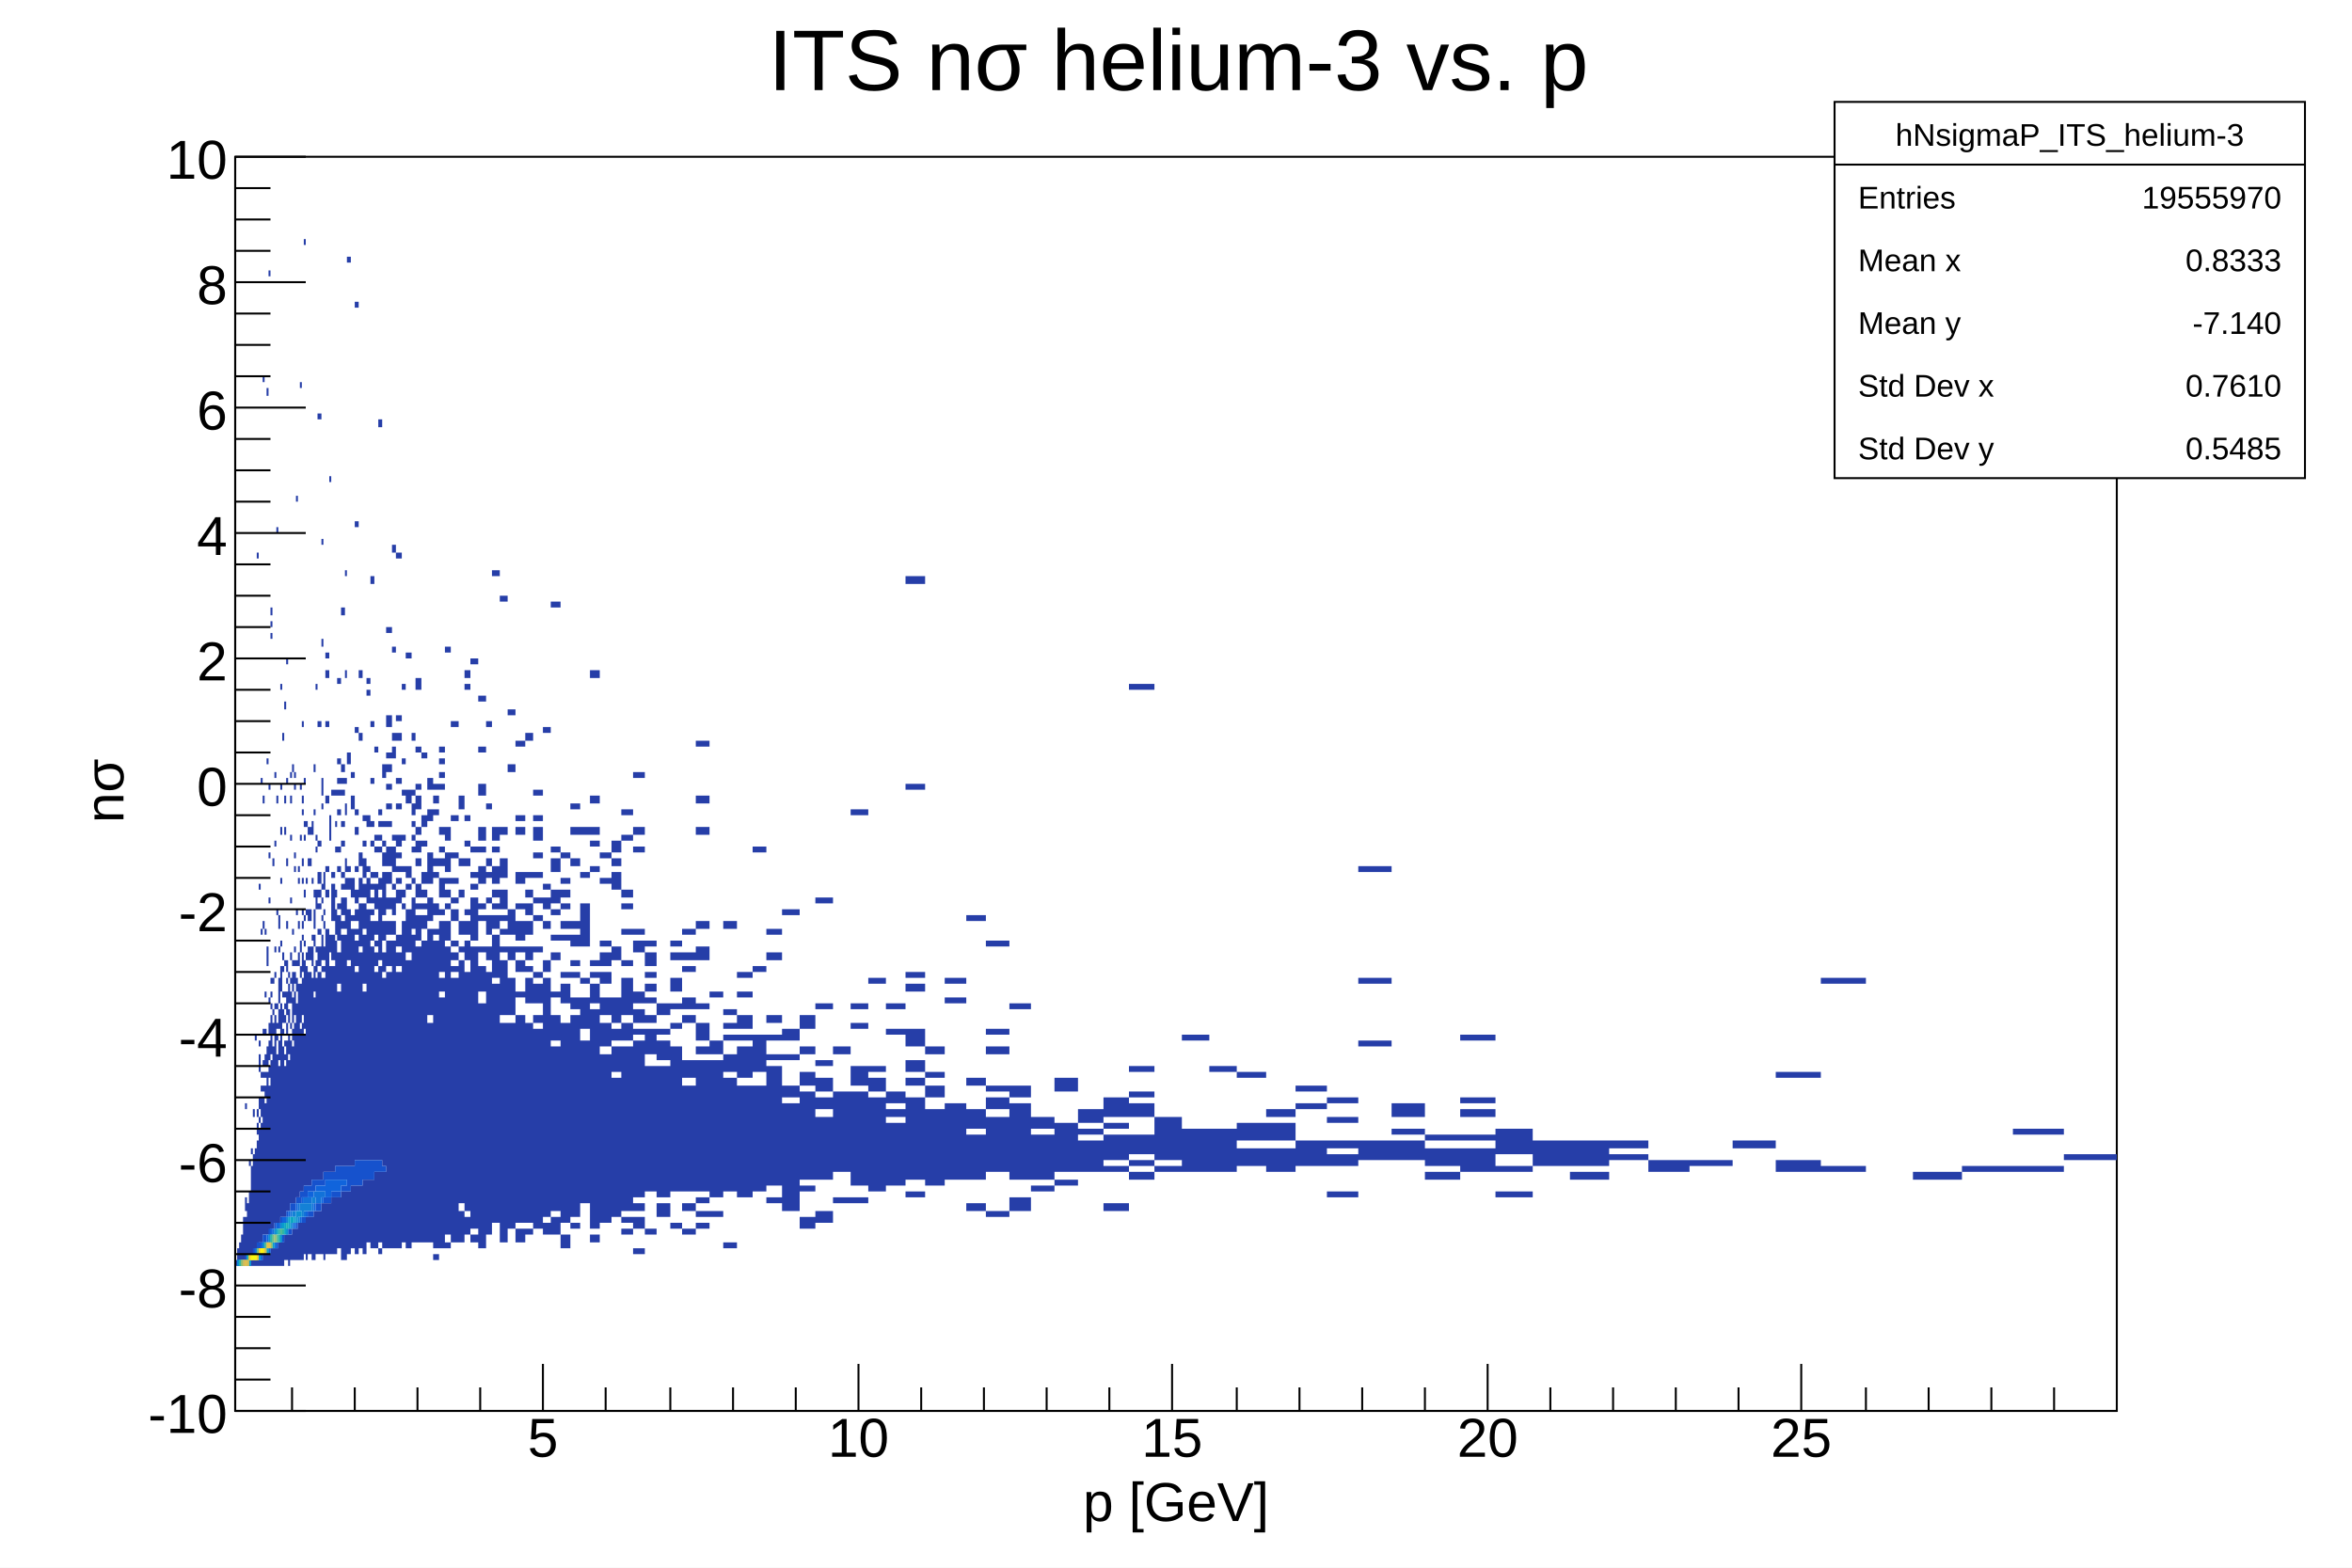
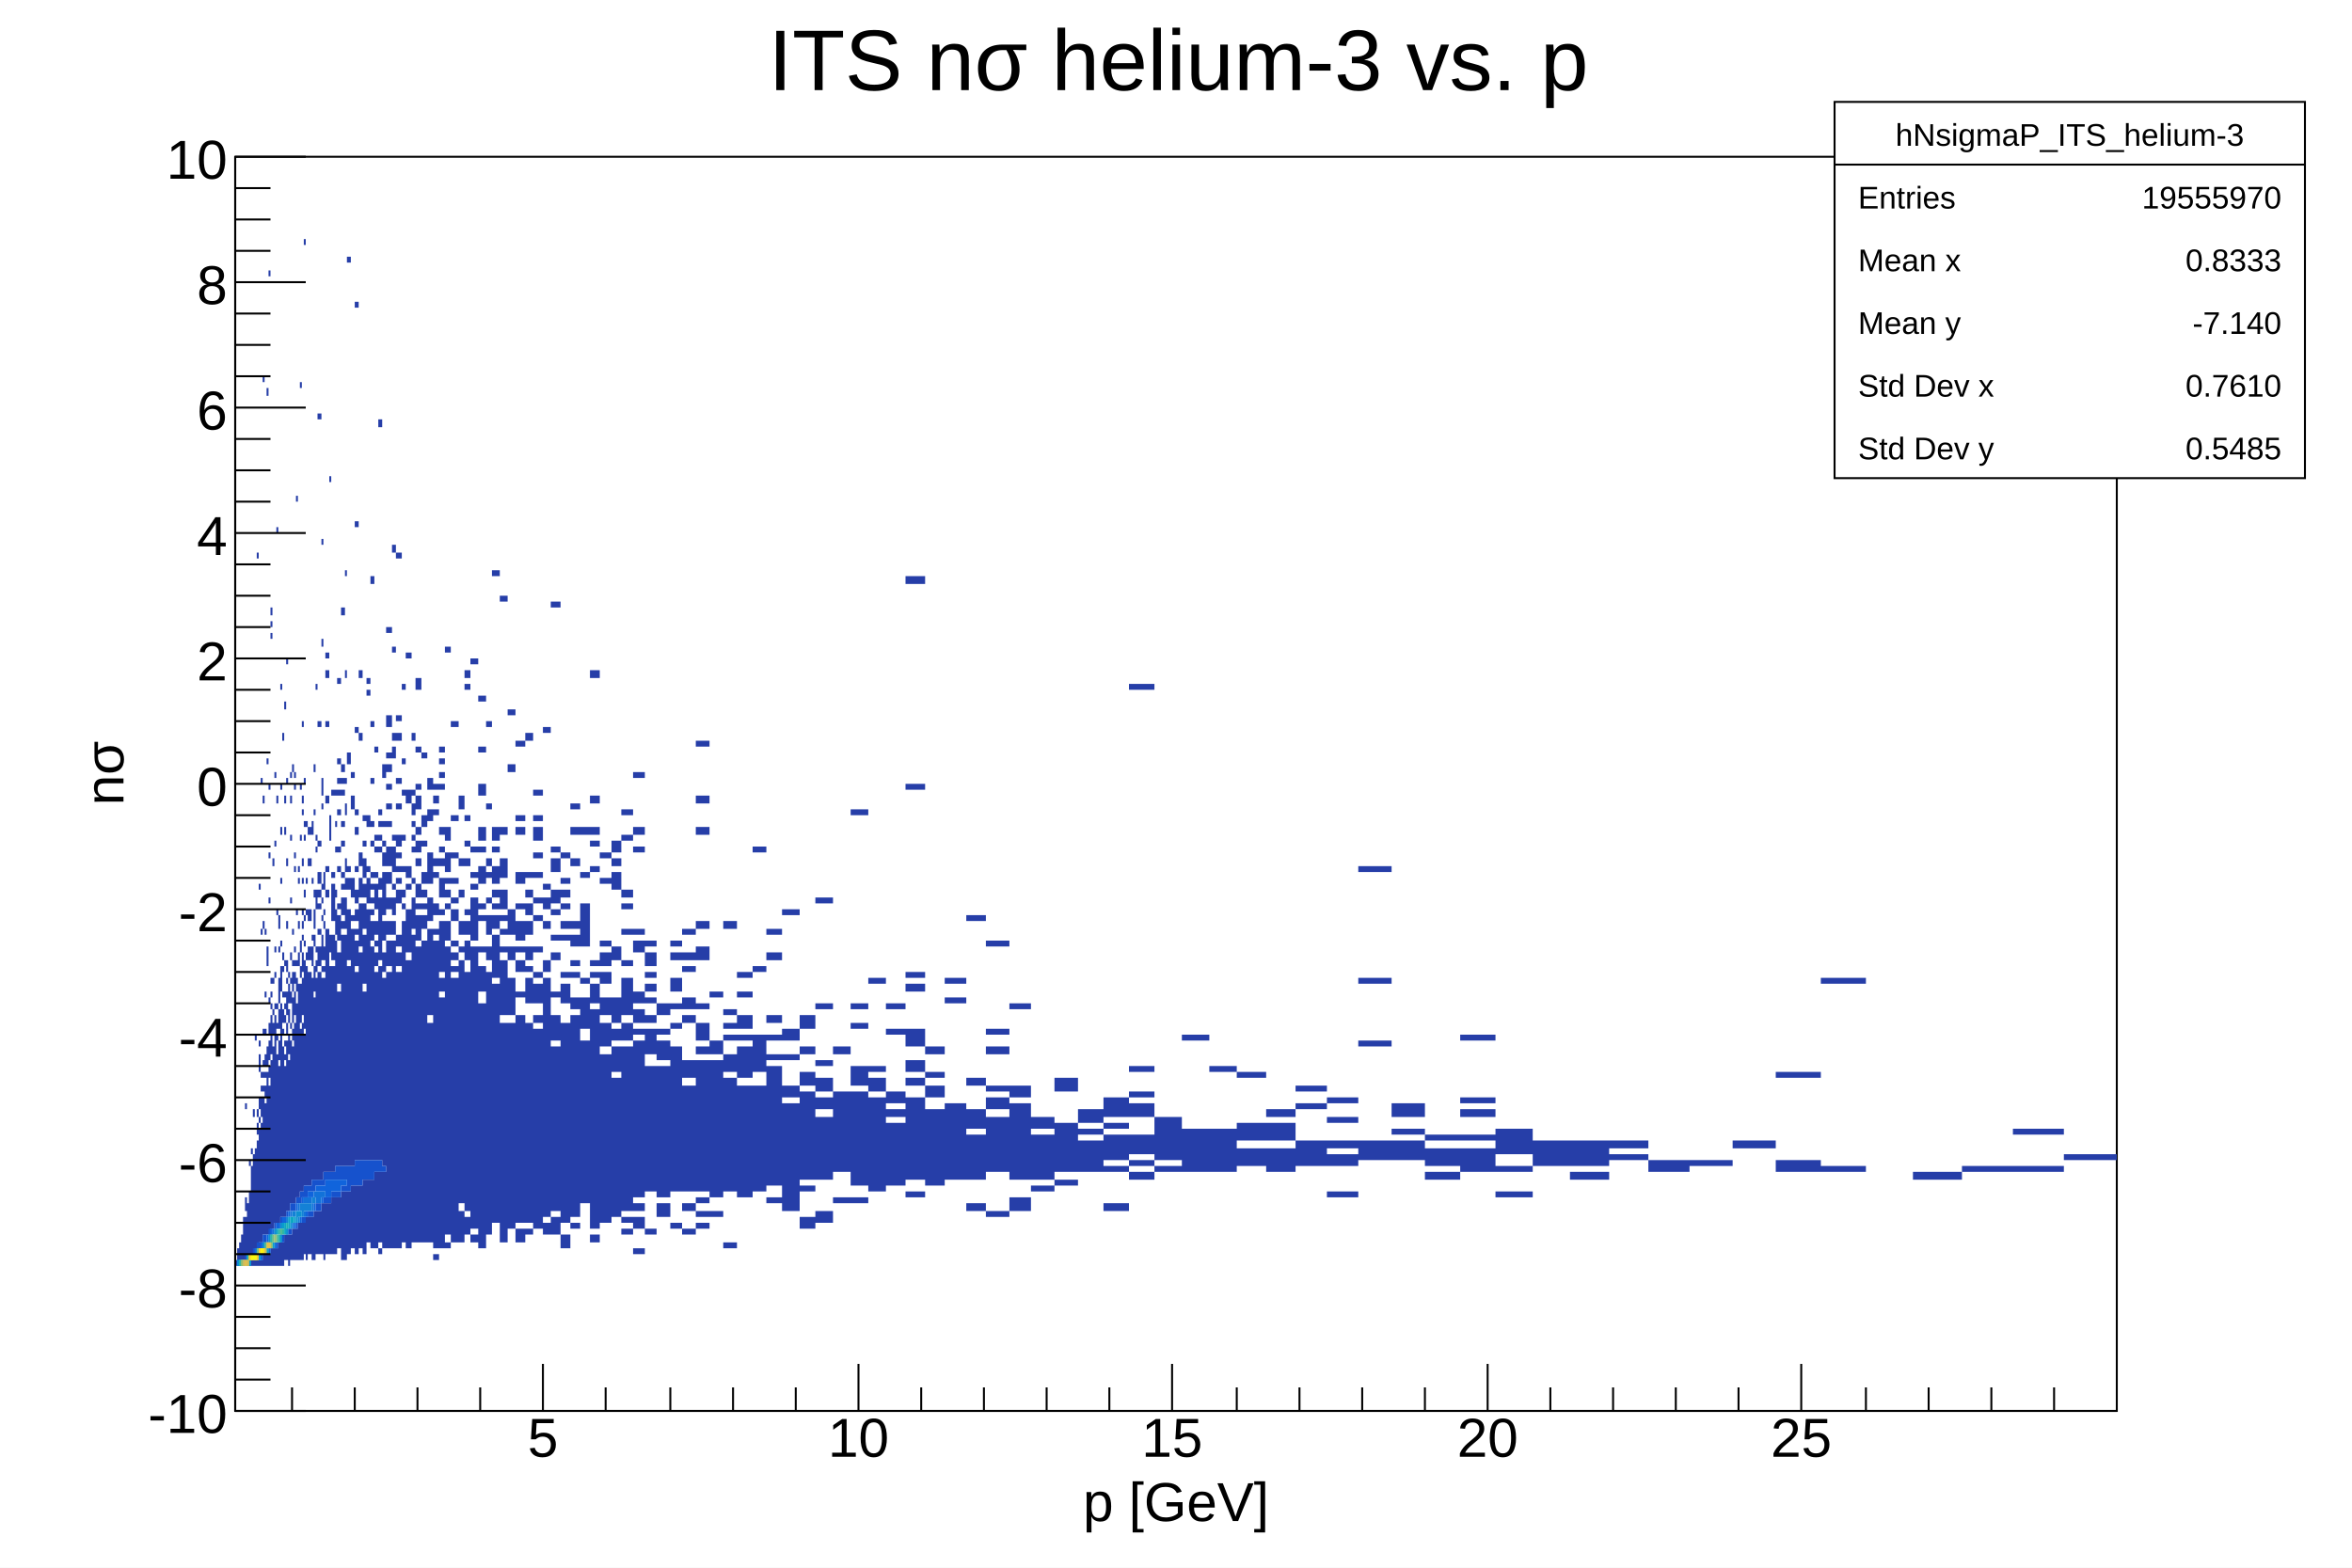
<svg xmlns="http://www.w3.org/2000/svg" viewBox="0 0 1200 800" preserveAspectRatio="none" width="1200" height="800">
  <path d="M0,0H1200V800H0Z" style="fill: white;" />
  <g>
    <g transform="translate(120,80)">
      <path d="M0,0H960V640H0Z" style="fill: white; stroke: black; stroke-width: 1;" />
      <svg x="0" y="0" overflow="hidden" width="960" height="640" viewBox="0 0 960 640">
        <g>
          <path fill="#263ea8" d="M0,563h1v3h-1zh1v3h-1zm1,0h1v3h-1zm0,-3h1v6h-1zm0,3h1v3h-1zm0,-6h1v3h-1zm0,6h1v3h-1zm0,-3h1v3h-1zm0,-3h1v6h-1zm0,3h1v3h-1zm0,-3h1v6h-1zm1,3h1v3h-1zh1v3h-1zm0,-6h1v9h-1zm0,3h1v6h-1zm0,-3h1v9h-1zh1v9h-1zm0,3h1v6h-1zm1,-3h1v9h-1zm0,-4h1v13h-1zm0,4h1v9h-1zh1v9h-1zm0,-4h1v13h-1zm1,0h1v13h-1zh1v13h-1zh1v13h-1zm0,-3h1v16h-1zm0,-6h1v22h-1zM5,483h1v3h-1zm0,48h1v3h-1zm0,10h1v3h-1zm0,6h1v16h-1zM5,531h1v3h-1zm0,13h1v19h-1zM5,534h1v4h-1zm0,7h1v22h-1zm0,3h1v16h-1zm1,0h1v16h-1zm0,-6h1v22h-1zh1v22h-1zm0,-4h1v26h-1zm1,0h1v26h-1zm0,-3h1v29h-1zM7,512h1v3h-1zm0,16h1v32h-1zh1v32h-1zM8,506h1v3h-1zm0,9h1v10h-1zm0,13h1v32h-1zm0,35h1v3h-1zM8,525h1v35h-1zm0,38h1v3h-1zM8,518h1v7h-1zm0,13h1v29h-1zm0,32h1v3h-1zM9,486h1v4h-1zm0,26h1v6h-1zm0,10h1v38h-1zm0,41h1v3h-1zM9,509h1v16h-1zm0,19h1v32h-1zm0,35h1v3h-1zM9,512h1v45h-1zm0,51h1v3h-1zM10,448h1v3h-1zm0,64h1v10h-1zm0,13h1v32h-1zm0,38h1v3h-1zm0,-57h1v51h-1zm0,57h1v3h-1zm1,-67h1v3h-1zm0,6h1v16h-1zm0,20h1v35h-1zm0,41h1v3h-1zm0,-70h1v3h-1zm0,9h1v52h-1zm0,61h1v3h-1zM11,202h1v3h-1zm0,284h1v4h-1zm0,16h1v52h-1zm0,61h1v3h-1zM12,461h1v6h-1zm0,22h1v3h-1zm0,7h1v3h-1zm0,9h1v55h-1zm0,64h1v3h-1zM12,371h1v3h-1zm0,80h1v3h-1zm0,7h1v3h-1zm0,22h1v3h-1zm0,10h1v3h-1zm0,6h1v26h-1zm0,29h1v29h-1zm0,38h1v3h-1zM13,317h1v3h-1zm0,77h1v3h-1zm0,80h1v3h-1zm0,19h1v61h-1zm0,70h1v3h-1zm0,-96h1v3h-1zm0,13h1v10h-1zm0,13h1v61h-1zm0,70h1v3h-1zM14,112h1v3h-1zm0,278h1v4h-1zm0,71h1v3h-1zm0,6h1v3h-1zm0,7h1v3h-1zm0,16h1v60h-1zm0,70h1v6h-1zM14,326h1v4h-1zm0,119h1v3h-1zm0,16h1v3h-1zm0,19h1v70h-1zm0,80h1v6h-1zM15,394h1v3h-1zm0,32h1v3h-1zm0,19h1v3h-1zm0,16h1v3h-1zm0,22h1v67h-1zm0,77h1v6h-1zM15,458h1v3h-1zm0,9h1v3h-1zm0,7h1v6h-1zm0,9h1v67h-1zm0,77h1v6h-1zM16,307h1v3h-1zm0,99h1v4h-1zm0,52h1v6h-1zm0,9h1v7h-1zm0,10h1v73h-1zm0,83h1v6h-1zM16,118h1v4h-1zm0,285h1v3h-1zm0,7h1v3h-1zm0,44h1v10h-1zm0,13h1v3h-1zm0,7h1v3h-1zm0,6h1v70h-1zm0,80h1v6h-1zM17,58h1v3h-1zm0,320h1v3h-1zm0,64h1v6h-1zm0,9h1v10h-1zm0,13h1v6h-1zm0,10h1v76h-1zm0,86h1v6h-1zM17,320h1v3h-1zm0,35h1v3h-1zm0,74h1v3h-1zm0,13h1v6h-1zm0,9h1v10h-1zm0,13h1v3h-1zm0,10h1v3h-1zm0,6h1v67h-1zm0,80h1v6h-1zM18,237h1v3h-1zm0,189h1v3h-1zm0,19h1v6h-1zm0,16h1v3h-1zm0,9h1v77h-1zm0,87h1v9h-1zM18,230h1v4h-1zm0,13h1v3h-1zm0,176h1v3h-1zm0,13h1v3h-1zm0,6h1v20h-1zm0,23h1v86h-1zm0,96h1v9h-1zM19,358h1v4h-1zm0,61h1v3h-1zm0,16h1v3h-1zm0,7h1v6h-1zm0,12h1v93h-1zm0,103h1v9h-1zM20,314h1v3h-1zm0,89h1v3h-1zm0,35h1v7h-1zm0,10h1v10h-1zm0,13h1v83h-1zm0,96h1v9h-1zM20,349h1v3h-1zm0,67h1v3h-1zm0,16h1v3h-1zm0,6h1v10h-1zm0,16h1v7h-1zm0,13h1v77h-1zm0,90h1v9h-1zM21,189h1v3h-1zm0,137h1v4h-1zm0,58h1v3h-1zm0,48h1v3h-1zm0,10h1v3h-1zm0,6h1v3h-1zm0,10h1v86h-1zm0,99h1v9h-1zM22,387h1v7h-1zm0,16h1v3h-1zm0,16h1v13h-1zm0,16h1v10h-1zm0,16h1v10h-1zm0,13h1v80h-1zm0,90h1v12h-1zM23,342h1v4h-1zm0,26h1v3h-1zm0,45h1v13h-1zm0,19h1v10h-1zm0,16h1v6h-1zm0,10h1v3h-1zm0,9h1v74h-1zm0,87h1v12h-1zM23,269h1v3h-1zm0,51h1v3h-1zm0,80h1v3h-1zm0,16h1v6h-1zm0,22h1v13h-1zm0,16h1v87h-1zm0,100h1v9h-1zM24,294h1v4h-1zm0,112h1v4h-1zm0,7h1v3h-1zm0,13h1v3h-1zm0,9h1v7h-1zm0,10h1v3h-1zm0,9h1v87h-1zm0,100h1v12h-1zM25,278h1v4h-1zm0,48h1v4h-1zm0,16h1v4h-1zm0,68h1v3h-1zm0,16h1v3h-1zm0,6h1v3h-1zm0,6h1v4h-1zm0,13h1v3h-1zm0,7h1v3h-1zm0,6h1v77h-1zm0,86h1v13h-1zM26,317h1v3h-1zm0,73h1v4h-1zm0,39h1v3h-1zm0,6h1v3h-1zm0,10h1v3h-1zm0,6h1v3h-1zm0,10h1v77h-1zm0,89h1v13h-1zM26,256h1v3h-1zm0,102h1v4h-1zm0,52h1v6h-1zm0,9h1v3h-1zm0,7h1v9h-1zm0,16h1v6h-1zm0,9h1v87h-1zm0,99h1v13h-1zM27,416h1v3h-1zm0,6h1v10h-1zm0,13h1v7h-1zm0,13h1v10h-1zm0,13h1v77h-1zm0,89h1v16h-1zM28,314h1v3h-1zm0,12h1v4h-1zm0,20h1v3h-1zm0,32h1v3h-1zm0,28h1v4h-1zm0,13h1v3h-1zm0,7h1v6h-1zm0,16h1v3h-1zm0,9h1v83h-1zm0,99h1v13h-1zM29,310h1v4h-1zm0,84h1v3h-1zm0,16h1v3h-1zm0,6h1v10h-1zm0,13h1v13h-1zm0,16h1v6h-1zm0,9h1v80h-1zm0,93h1v16h-1zM30,314h1v3h-1zm0,6h1v3h-1zm0,35h1v3h-1zm0,7h1v3h-1zm0,41h1v3h-1zm0,7h1v3h-1zm0,6h1v6h-1zm0,10h1v12h-1zm0,16h1v92h-1zm0,105h1v16h-1zM31,173h1v3h-1zm0,211h1v3h-1zm0,26h1v3h-1zm0,9h1v7h-1zm0,13h1v99h-1zm0,115h1v16h-1zM32,362h1v3h-1zm0,6h1v3h-1zm0,22h1v4h-1zm0,16h1v7h-1zm0,16h1v109h-1zm0,122h1v19h-1zM33,115h1v3h-1zm0,205h1v3h-1zm0,26h1v3h-1zm0,54h1v6h-1zm0,13h1v6h-1zm0,9h1v20h-1zm0,23h1v83h-1zm0,99h1v19h-1zM34,288h1v3h-1zm0,38h1v4h-1zm0,7h1v3h-1zm0,25h1v4h-1zm0,10h1v3h-1zm0,16h1v3h-1zm0,6h1v4h-1zm0,7h1v3h-1zm0,9h1v10h-1zm0,13h1v19h-1zm0,23h1v86h-1zm0,102h1v19h-1zM35,42h1v3h-1zm0,275h1v3h-1zm0,22h1v3h-1zm0,7h1v3h-1zm0,28h1v4h-1zm0,13h1v3h-1zm0,13h1v3h-1zm0,10h1v35h-1zm0,38h1v77h-1zm0,96h1v16h-1zM36,339h1v3h-1zm0,29h1v3h-1zm0,16h1v3h-1zm0,22h1v4h-1zm0,7h1v112h-1zm0,128h1v22h-1zM37,342h2v4h-2zm0,16h2v4h-2zm0,26h2v6h-2zm0,19h2v7h-2zm0,13h2v109h-2zm0,125h2v19h-2zM39,339h1v7h-1zm0,29h1v3h-1zm0,29h1v3h-1zm0,6h1v10h-1zm0,16h1v103h-1zm0,122h1v22h-1zM40,310h1v4h-1zm0,23h1v3h-1zm0,41h1v4h-1zm0,10h1v10h-1zm0,13h1v6h-1zm0,16h1v13h-1zm0,16h1v93h-1zm0,109h1v25h-1zM41,269h1v3h-1zm0,77h1v3h-1zm0,6h1v3h-1zm0,22h1v10h-1zm0,29h1v3h-1zm0,7h1v6h-1zm0,9h1v103h-1zm0,119h1v22h-1zM42,131h2v3h-2zm0,157h2v3h-2zm0,61h2v3h-2zm0,16h2v6h-2zm0,9h2v4h-2zm0,7h2v3h-2zm0,13h2v3h-2zm0,9h2v10h-2zm0,13h2v106h-2zm0,122h2v22h-2zM44,195h1v3h-1zm0,51h1v4h-1zm0,71h1v9h-1zm0,13h1v3h-1zm0,41h1v3h-1zm0,7h1v3h-1zm0,9h1v3h-1zm0,10h1v13h-1zm0,16h1v3h-1zm0,6h1v103h-1zm0,115h1v26h-1zM45,365h1v9h-1zm0,19h1v3h-1zm0,6h1v4h-1zm0,13h1v7h-1zm0,10h1v3h-1zm0,6h1v99h-1zm0,115h1v29h-1zM46,253h2v3h-2zm0,9h2v4h-2zm0,26h2v3h-2zm0,38h2v4h-2zm0,36h2v3h-2zm0,12h2v4h-2zm0,20h2v124h-2zm0,140h2v26h-2zM48,163h1v3h-1zm0,173h1v13h-1zm0,61h1v9h-1zm0,16h1v105h-1zm0,121h1v26h-1zM49,323h2v3h-2zm0,42h2v3h-2zm0,6h2v19h-2zm0,26h2v13h-2zm0,16h2v105h-2zm0,118h2v29h-2zM51,323h1v3h-1zm0,16h1v3h-1zm0,13h1v3h-1zm0,22h1v4h-1zm0,10h1v13h-1zm0,16h1v115h-1zm0,131h1v29h-1zM52,266h2v3h-2zm0,41h2v3h-2zm0,10h2v3h-2zm0,6h2v3h-2zm0,10h2v3h-2zm0,19h2v3h-2zm0,10h2v3h-2zm0,19h2v3h-2zm0,6h2v13h-2zm0,19h2v16h-2zm0,20h2v89h-2zm0,105h2v26h-2zM54,230h2v4h-2zm0,80h2v4h-2zm0,7h2v3h-2zm0,6h2v3h-2zm0,16h2v3h-2zm0,10h2v3h-2zm0,16h2v3h-2zm0,6h2v3h-2zm0,7h2v9h-2zm0,12h2v4h-2zm0,7h2v118h-2zm0,131h2v35h-2zM56,211h1v3h-1zm0,51h1v4h-1zm0,55h1v3h-1zm0,13h1v6h-1zm0,28h1v7h-1zm0,10h1v6h-1zm0,10h1v16h-1zm0,19h1v118h-1zm0,131h1v35h-1zM57,51h2v3h-2zm0,253h2v6h-2zm0,58h2v3h-2zm0,6h2v6h-2zm0,16h2v26h-2zm0,29h2v102h-2zm0,115h2v32h-2zM59,314h2v3h-2zm0,12h2v7h-2zm0,42h2v10h-2zm0,19h2v3h-2zm0,7h2v121h-2zm0,131h2v32h-2zM61,74h2v3h-2zm0,112h2v3h-2zm0,105h2v3h-2zm0,42h2v3h-2zm0,9h2v4h-2zm0,20h2v3h-2zm0,12h2v7h-2zm0,10h2v6h-2zm0,10h2v3h-2zm0,6h2v13h-2zm0,16h2v96h-2zm0,109h2v35h-2zM63,262h2v4h-2zm0,32h2v4h-2zm0,61h2v7h-2zm0,13h2v10h-2zm0,13h2v22h-2zm0,25h2v106h-2zm0,119h2v32h-2zM65,336h2v3h-2zm0,13h2v3h-2zm0,9h2v10h-2zm0,13h2v7h-2zm0,10h2v13h-2zm0,16h2v25h-2zm0,29h2v86h-2zm0,96h2v38h-2zM67,266h2v3h-2zm0,6h2v3h-2zm0,64h2v6h-2zm0,26h2v3h-2zm0,6h2v13h-2zm0,16h2v128h-2zm0,138h2v32h-2zM69,214h2v4h-2zm0,74h2v3h-2zm0,29h2v3h-2zm0,22h2v3h-2zm0,10h2v3h-2zm0,16h2v3h-2zm0,6h2v3h-2zm0,7h2v3h-2zm0,6h2v3h-2zm0,6h2v10h-2zm0,13h2v109h-2zm0,119h2v35h-2zM71,301h2v3h-2zm0,45h2v3h-2zm0,6h2v3h-2zm0,13h2v3h-2zm0,6h2v13h-2zm0,19h2v7h-2zm0,10h2v3h-2zm0,6h2v7h-2zm0,10h2v96h-2zm0,102h2v39h-2zM73,134h2v4h-2zm0,199h2v3h-2zm0,6h2v3h-2zm0,7h2v3h-2zm0,6h2v3h-2zm0,16h2v6h-2zm0,10h2v32h-2zm0,35h2v99h-2zm0,105h2v36h-2zm0,39h2v3h-2zM75,310h2v7h-2zm0,29h2v3h-2zm0,10h2v3h-2zm0,6h2v7h-2zm0,10h2v22h-2zm0,25h2v10h-2zm0,16h2v10h-2zm0,13h2v96h-2zm0,99h2v39h-2zM77,240h3v3h-3zm0,45h3v6h-3zm0,19h3v3h-3zm0,6h3v4h-3zm0,10h3v3h-3zm0,10h3v3h-3zm0,9h3v3h-3zm0,13h3v10h-3zm0,13h3v6h-3zm0,13h3v6h-3zm0,12h3v7h-3zm0,10h3v13h-3zm0,16h3v141h-3zM80,198h2v4h-2zm0,52h2v3h-2zm0,44h2v4h-2zm0,7h2v6h-2zm0,45h2v3h-2zm0,6h2v13h-2zm0,19h2v3h-2zm0,7h2v9h-2zm0,12h2v7h-2zm0,10h2v157h-2zM82,202h3v3h-3zm0,83h3v3h-3zm0,9h3v4h-3zm0,23h3v3h-3zm0,13h3v3h-3zm0,16h3v6h-3zm0,9h3v3h-3zm0,7h3v3h-3zm0,6h3v3h-3zm0,6h3v7h-3zm0,23h3v6h-3zm0,9h3v7h-3zm0,10h3v141h-3zM85,269h2v3h-2zm0,38h2v3h-2zm0,16h2v3h-2zm0,23h2v3h-2zm0,16h2v3h-2zm0,12h2v4h-2zm0,7h2v3h-2zm0,9h2v164h-2zM87,253h3v3h-3zm0,70h3v7h-3zm0,39h3v6h-3zm0,9h3v3h-3zm0,13h3v22h-3zm0,26h3v147h-3zM90,294h2v4h-2zm0,29h2v3h-2zm0,7h2v6h-2zm0,9h2v3h-2zm0,7h2v3h-2zm0,6h2v3h-2zm0,16h2v3h-2zm0,10h2v16h-2zm0,19h2v157h-2zM92,266h3v6h-3zm0,35h3v3h-3zm0,19h3v3h-3zm0,6h3v7h-3zm0,16h3v4h-3zm0,7h3v6h-3zm0,9h3v4h-3zm0,13h3v7h-3zm0,10h3v3h-3zm0,6h3v13h-3zm0,16h3v151h-3zm3,-99h3v3h-3zm0,32h3v6h-3zm0,13h3v3h-3zm0,16h3v6h-3zm0,9h3v4h-3zm0,7h3v3h-3zm0,6h3v7h-3zm0,13h3v154h-3zm3,-83h3v6h-3zm0,16h3v6h-3zm0,22h3v16h-3zm0,23h3v12h-3zm0,16h3v44h-3zm0,48h3v112h-3zm3,-122h3v3h-3zm0,6h3v4h-3zm0,7h3v3h-3zm0,25h3v4h-3zm0,7h3v3h-3zm0,16h3v6h-3zm0,13h3v3h-3zm0,6h3v157h-3zm0,160h3v3h-3zm3,-259h3v3h-3zm0,6h3v3h-3zm0,7h3v3h-3zm0,6h3v3h-3zm0,22h3v4h-3zm0,10h3v3h-3zm0,6h3v4h-3zm0,10h3v10h-3zm0,16h3v3h-3zm0,6h3v26h-3zm0,29h3v7h-3zm0,10h3v128h-3zm3,-179h3v3h-3zm0,92h3v7h-3zm0,13h3v10h-3zm0,13h3v3h-3zm0,6h3v4h-3zm0,7h3v3h-3zm0,9h3v10h-3zm0,13h3v147h-3zm0,151h3v3h-3zm3,-266h4v3h-4zm0,48h4v3h-4zm0,19h4v3h-4zm0,13h4v3h-4zm0,10h4v3h-4zm0,6h4v6h-4zm0,16h4v3h-4zm0,6h4v4h-4zm0,7h4v3h-4zm0,6h4v135h-4zm4,-93h3v7h-3zm0,32h3v4h-3zm0,16h3v4h-3zm0,16h3v7h-3zm0,13h3v3h-3zm0,7h3v124h-3zm0,128h3v16h-3zm3,-276h3v4h-3zm0,7h3v3h-3zm0,67h3v3h-3zm0,13h3v3h-3zm0,9h3v4h-3zm0,26h3v3h-3zm0,6h3v7h-3zm0,10h3v10h-3zm0,16h3v122h-3zm0,125h3v9h-3zm3,-285h4v3h-4zm0,96h4v3h-4zm0,13h4v3h-4zm0,6h4v3h-4zm0,7h4v22h-4zm0,25h4v144h-4zm0,147h4v4h-4zm4,-275h4v3h-4zm0,26h4v3h-4zm0,19h4v6h-4zm0,22h4v7h-4zm0,10h4v3h-4zm0,10h4v9h-4zm0,19h4v3h-4zm0,6h4v3h-4zm0,16h4v3h-4zm0,10h4v13h-4zm0,19h4v125h-4zm4,-144h3v3h-3zm0,42h3v3h-3zm0,28h3v4h-3zm0,7h3v3h-3zm0,13h3v3h-3zm0,9h3v10h-3zm0,16h3v7h-3zm0,13h3v134h-3zm3,-205h4v3h-4zm0,131h4v7h-4zm0,10h4v3h-4zm0,10h4v9h-4zm0,12h4v4h-4zm0,7h4v3h-4zm0,6h4v7h-4zm0,10h4v22h-4zm0,25h4v122h-4zm4,-198h4v3h-4zm0,118h4v4h-4zm0,16h4v10h-4zm0,16h4v10h-4zm0,13h4v3h-4zm0,7h4v3h-4zm0,9h4v3h-4zm0,7h4v28h-4zm0,32h4v112h-4zm4,-160h4v3h-4zm0,28h4v4h-4zm0,74h4v13h-4zm0,19h4v7h-4zm0,16h4v19h-4zm0,23h4v105h-4zm4,-144h5v3h-5zm0,38h5v3h-5zm0,6h5v4h-5zm0,23h5v6h-5zm0,16h5v3h-5zm0,9h5v10h-5zm0,13h5v3h-5zm0,7h5v6h-5zm0,16h5v3h-5zm0,12h5v106h-5zm0,109h5v7h-5zm5,-253h4v4h-4zm0,71h4v3h-4zm0,9h4v4h-4zm0,7h4v6h-4zm0,9h4v7h-4zm0,13h4v7h-4zm0,10h4v3h-4zm0,6h4v13h-4zm0,23h4v102h-4zm0,105h4v3h-4zm4,-224h5v3h-5zm0,13h5v3h-5zm0,6h5v7h-5zm0,13h5v3h-5zm0,10h5v3h-5zm0,13h5v3h-5zm0,9h5v3h-5zm0,16h5v3h-5zm0,13h5v3h-5zm0,6h5v10h-5zm0,16h5v4h-5zm0,7h5v102h-5zm5,-154h4v3h-4zm0,80h4v3h-4zm0,7h4v6h-4zm0,12h4v4h-4zm0,20h4v6h-4zm0,9h4v122h-4zm0,125h4v6h-4zm4,-317h5v3h-5zm0,125h5v3h-5zm0,6h5v7h-5zm0,16h5v7h-5zm0,10h5v3h-5zm0,13h5v3h-5zm0,9h5v4h-5zm0,20h5v3h-5zm0,12h5v13h-5zm0,16h5v84h-5zm0,87h5v9h-5zm5,-186h5v3h-5zm0,13h5v3h-5zm0,6h5v4h-5zm0,7h5v3h-5zm0,9h5v4h-5zm0,7h5v3h-5zm0,19h5v3h-5zm0,6h5v10h-5zm0,20h5v102h-5zm0,108h5v7h-5zm5,-220h5v3h-5zm0,12h5v4h-5zm0,16h5v4h-5zm0,32h5v4h-5zm0,7h5v6h-5zm0,13h5v3h-5zm0,6h5v3h-5zm0,13h5v6h-5zm0,9h5v103h-5zm0,106h5v3h-5zm5,-202h5v4h-5zm0,23h5v3h-5zm0,16h5v22h-5zm0,38h5v3h-5zm0,10h5v16h-5zm0,22h5v83h-5zm5,-189h5v4h-5zm0,64h5v4h-5zm0,16h5v4h-5zm0,7h5v3h-5zm0,13h5v3h-5zm0,48h5v3h-5zm0,6h5v3h-5zm0,6h5v10h-5zm0,13h5v112h-5zm0,115h5v4h-5zm5,-195h6v3h-6zm0,13h6v3h-6zm0,32h6v3h-6zm0,6h6v7h-6zm0,10h6v6h-6zm0,13h6v9h-6zm0,13h6v12h-6zm0,16h6v86h-6zm6,-109h5v6h-5zm0,9h5v4h-5zm0,7h5v9h-5zm0,38h5v7h-5zm0,26h5v13h-5zm0,16h5v6h-5zm0,9h5v13h-5zm0,16h5v71h-5zm5,-137h6v3h-6zm0,13h6v3h-6zm0,28h6v4h-6zm0,7h6v3h-6zm0,13h6v3h-6zm0,16h6v3h-6zm0,9h6v19h-6zm0,23h6v9h-6zm0,12h6v84h-6zm0,87h6v3h-6zm0,6h6v3h-6zm6,-233h6v3h-6zm0,28h6v4h-6zm0,10h6v3h-6zm0,42h6v3h-6zm0,6h6v6h-6zm0,26h6v6h-6zm0,9h6v7h-6zm0,10h6v3h-6zm0,6h6v80h-6zm0,83h6v4h-6zm0,7h6v6h-6zm0,16h6v3h-6zm6,-157h6v3h-6zm0,6h6v7h-6zm0,10h6v3h-6zm0,6h6v4h-6zm0,7h6v3h-6zm0,9h6v4h-6zm0,7h6v13h-6zm0,19h6v64h-6zm0,83h6v3h-6zm6,-115h7v6h-7zm0,13h7v3h-7zm0,6h7v10h-7zm0,13h7v67h-7zm0,70h7v7h-7zm7,-134h6v3h-6zm0,6h6v4h-6zm0,13h6v7h-6zm0,13h6v3h-6zm0,10h6v3h-6zm0,12h6v74h-6zm0,90h6v3h-6zm6,-150h7v3h-7zm0,12h7v4h-7zm0,7h7v3h-7zm0,16h7v6h-7zm0,9h7v4h-7zm0,23h7v9h-7zm0,13h7v54h-7zm0,60h7v4h-7zm0,13h7v3h-7zm7,-249h7v3h-7zm0,28h7v4h-7zm0,16h7v4h-7zm0,48h7v4h-7zm0,13h7v7h-7zm0,29h7v3h-7zm0,10h7v9h-7zm0,12h7v4h-7zm0,7h7v67h-7zm0,70h7v3h-7zm0,7h7v3h-7zm0,6h7v3h-7zm7,-118h7v3h-7zm0,25h7v7h-7zm0,10h7v70h-7zm0,77h7v3h-7zm7,-148h7v4h-7zm0,45h7v3h-7zm0,7h7v3h-7zm0,6h7v3h-7zm0,10h7v9h-7zm0,12h7v58h-7zm0,84h7v3h-7zm7,-138h8v3h-8zm0,10h8v3h-8zm0,12h8v7h-8zm0,10h8v3h-8zm0,6h8v16h-8zm0,20h8v57h-8zm8,-122h7v3h-7zm0,61h7v3h-7zm0,35h7v19h-7zm0,26h7v54h-7zm7,-80h8v3h-8zm0,12h8v4h-8zm0,32h8v4h-8zm0,10h8v3h-8zm0,10h8v3h-8zm0,6h8v61h-8zm0,67h8v3h-8zm8,-147h9v3h-9zm0,61h9v6h-9zm0,13h9v3h-9zm0,16h9v6h-9zm0,9h9v55h-9zm9,-45h8v7h-8zm0,16h8v4h-8zm0,13h8v7h-8zm0,10h8v45h-8zm0,48h8v3h-8zm0,16h8v6h-8zm8,-163h9v3h-9zm0,54h9v3h-9zm0,29h9v3h-9zm0,9h9v7h-9zm0,10h9v6h-9zm0,10h9v32h-9zm0,48h9v6h-9zm9,-84h9v4h-9zm0,23h9v41h-9zm0,54h9v3h-9zm9,-198h9v3h-9zm0,99h9v3h-9zm0,10h9v3h-9zm0,22h9v10h-9zm0,13h9v48h-9zm0,54h9v3h-9zm9,-112h9v3h-9zm0,45h9v3h-9zm0,6h9v7h-9zm0,10h9v48h-9zm9,-48h10v3h-10zm0,13h10v3h-10zm0,32h10v6h-10zm0,9h10v4h-10zm0,7h10v32h-10zM342,214h10v4h-10zm0,106h10v3h-10zm0,96h10v3h-10zm0,6h10v4h-10zm0,23h10v9h-10zm0,16h10v6h-10zm0,9h10v4h-10zm0,10h10v42h-10zm0,48h10v3h-10zm10,-74h10v4h-10zm0,13h10v3h-10zm0,7h10v6h-10zm0,12h10v39h-10zm10,-67h11v3h-11zm0,10h11v3h-11zm0,54h11v39h-11zm11,-96h10v3h-10zm0,83h10v4h-10zm0,16h10v10h-10zm0,13h10v23h-10zm0,35h10v4h-10zM383,400h12v3h-12zm0,45h12v3h-12zm0,9h12v4h-12zm0,20h12v3h-12zm0,6h12v6h-12zm0,10h12v28h-12zm0,48h12v3h-12zM395,432h11v3h-11zm0,42h11v6h-11zm0,9h11v39h-11zm0,48h11v7h-11zm11,-41h12v6h-12zm0,9h12v23h-12zm0,26h12v3h-12zm12,-55h12v7h-12zm0,23h12v25h-12zm0,29h12v3h-12zm12,-36h13v7h-13zm0,10h13v3h-13zm0,6h13v16h-13zm13,-22h13v10h-13zm0,13h13v3h-13zm0,6h13v13h-13zm0,16h13v3h-13zm0,19h13v4h-13zM456,269h13v3h-13zm0,195h13v3h-13zm0,13h13v3h-13zm0,6h13v7h-13zm0,16h13v10h-13zm0,13h13v3h-13zm0,6h13v4h-13zm13,-28h14v22h-14zm0,25h14v3h-14zm14,-67h14v3h-14zm0,48h14v22h-14zm14,-32h14v3h-14zm0,32h14v22h-14zm14,-29h15v3h-15zm0,26h15v9h-15zm0,13h15v9h-15zm15,-20h15v4h-15zm0,7h15v9h-15zm0,13h15v12h-15zm15,-32h16v3h-16zm0,9h16v3h-16zm0,19h16v13h-16zm16,-22h16v3h-16zm0,10h16v3h-16zm0,12h16v4h-16zm0,7h16v6h-16zm0,19h16v3h-16zM573,362h17v3h-17zm0,57h17v3h-17zm0,32h17v3h-17zm0,51h17v10h-17zm17,-19h17v7h-17zm0,13h17v3h-17zm0,6h17v10h-17zm17,-3h18v3h-18zm0,7h18v9h-18zm0,12h18v4h-18zm18,-70h18v3h-18zm0,32h18v3h-18zm0,6h18v4h-18zm0,13h18v3h-18zm0,7h18v12h-18zm18,-10h19v13h-19zm0,19h19v3h-19zm0,13h19v3h-19zm19,-26h19v13h-19zm19,0h20v13h-20zm0,16h20v4h-20zm20,-16h20v4h-20zm0,7h20v3h-20zm20,3h21v6h-21zm21,0h22v3h-22zm22,-10h22v4h-22zm22,-35h23v3h-23zm0,45h23v6h-23zm23,-93h23v3h-23zm0,96h23v3h-23zm47,3h25v4h-25zm25,-3h26v3h-26zm26,-19h26v3h-26zm0,19h26v3h-26zm26,-6h27v3h-27z" />
          <path fill="#1652cd" d="M1,563h1v3h-1zm4,-3h1v3h-1zm2,3h1v3h-1zm2,-6h1v3h-1zm2,-3h1v3h-1zh1v3h-1zm1,0h1v3h-1zh1v3h-1zm1,0h1v3h-1zm0,6h1v3h-1zm1,-10h1v4h-1zh1v4h-1zm1,0h1v4h-1zh1v4h-1zm2,-3h1v3h-1zm0,10h1v3h-1zm1,-10h1v3h-1zm2,-3h1v3h-1zh1v3h-1zm1,10h1v3h-1zm2,-13h1v3h-1zh1v3h-1zm1,9h1v4h-1zm2,-12h1v3h-1zh1v3h-1zm1,9h1v3h-1zm1,-13h1v4h-1zm0,13h1v3h-1zm1,-13h1v4h-1zm1,0h1v4h-1zm1,-3h1v3h-1zm0,13h1v3h-1zm1,-13h1v3h-1zm1,-3h1v6h-1zm1,0h1v3h-1zm0,13h1v3h-1zm1,-16h1v6h-1zm0,16h1v3h-1zm1,-16h1v6h-1zm1,0h2v3h-2zm0,13h2v3h-2zm2,-16h1v6h-1zm0,16h1v3h-1zm1,-16h1v6h-1zm1,0h1v3h-1zm0,12h1v4h-1zm1,-12h2v3h-2zm0,12h2v4h-2zm2,-12h1v3h-1zm1,-4h1v7h-1zm0,13h1v3h-1zm1,-13h2v4h-2zm0,13h2v3h-2zm2,-13h1v4h-1zm0,13h1v3h-1zm1,-13h2v4h-2zm0,10h2v3h-2zm2,-13h1v7h-1zm0,13h1v3h-1zm1,-13h2v7h-2zm0,13h2v3h-2zm2,-13h2v7h-2zm0,10h2v3h-2zm2,-10h1v7h-1zm0,10h1v3h-1zm1,-10h2v13h-2zm2,0h2v10h-2zm2,-3h2v13h-2zm2,0h2v13h-2zm2,0h2v10h-2zm2,0h2v10h-2zm2,0h2v10h-2zm2,0h2v6h-2zm2,0h2v6h-2zm2,3h2v3h-2z" />
          <path fill="#1064dc" d="M1,563h1v3h-1zm5,-3h1v3h-1zm1,3h1v3h-1zm3,-6h1v3h-1zm3,3h1v3h-1zm0,-6h1v3h-1zm3,-4h1v4h-1zh1v4h-1zm1,7h1v3h-1zm1,-10h1v3h-1zm2,7h1v3h-1zm1,-10h1v3h-1zm1,0h1v3h-1zm2,-3h1v3h-1zm1,0h1v3h-1zm2,-3h1v3h-1zm3,6h1v3h-1zm1,-10h1v4h-1zm2,7h1v3h-1zm1,-10h1v3h-1zm2,7h1v3h-1zm1,-10h2v3h-2zm2,0h1v3h-1zm1,6h1v4h-1zm1,-9h1v3h-1zm1,0h2v3h-2zm2,0h1v3h-1zm0,6h1v3h-1zm1,-6h1v3h-1zm1,-3h2v9h-2zm2,0h1v9h-1zm1,0h2v6h-2zm2,0h1v6h-1zm1,0h2v6h-2zm2,0h2v3h-2zm2,0h1v3h-1z" />
          <path fill="#1272d9" d="M6,560h1v3h-1zm4,-3h1v3h-1zm4,-3h1v3h-1zm3,-4h1v4h-1zm2,-3h1v3h-1zm1,7h1v3h-1zm3,-10h1v3h-1zm0,6h1v4h-1zm3,-9h1v3h-1zm0,6h1v3h-1zm2,-9h1v3h-1zm1,6h1v3h-1zm3,-10h1v4h-1zm3,-3h1v3h-1zm0,7h1v3h-1zm1,-7h1v3h-1zm1,0h2v3h-2zm2,3h1v4h-1zm1,-6h1v3h-1zm1,0h1v6h-1zm1,0h2v6h-2zm2,0h1v3h-1zm1,0h1v3h-1z" />
          <path fill="#1481d6" d="M1,563h1v3h-1zm6,0h1v3h-1zm5,-3h1v3h-1zm4,-3h1v3h-1zm4,-10h1v3h-1zm6,-6h1v3h-1zm3,-3h1v3h-1zm1,0h1v3h-1zm2,3h1v3h-1zm1,-7h1v4h-1zm1,0h1v7h-1zm1,0h1v4h-1zm1,0h1v4h-1zm1,0h2v4h-2zm2,-3h1v3h-1zm1,0h1v3h-1z" />
          <path fill="#0e8fd1" d="M1,563h1v3h-1zm1,0h1v3h-1zm4,-3h1v3h-1zm5,-3h1v3h-1zm3,-3h1v3h-1zm3,-4h1v4h-1zm3,-3h1v3h-1zm3,3h1v4h-1zm0,-6h1v3h-1zm3,3h1v3h-1zm2,-3h1v3h-1zm3,-6h1v6h-1zm1,0h1v3h-1zm1,0h1v3h-1z" />
          <path fill="#099dcc" d="M2,563h1v3h-1zm5,0h1v3h-1zm5,-3h1v3h-1zm7,-6h1v3h-1zm5,-10h1v3h-1zm3,-3h1v3h-1zm3,0h1v3h-1z" />
          <path fill="#0da7c3" d="M2,563h1v3h-1zm13,-9h1v3h-1zm1,3h1v3h-1zm2,-7h1v4h-1zm3,-3h1v3h-1zm4,-3h1v6h-1zm2,0h1v3h-1zm1,-3h1v3h-1zm1,0h1v3h-1z" />
          <path fill="#1eafb3" d="M6,560h1v3h-1zm5,-3h1v3h-1zm11,-7h1v4h-1zm4,-6h1v3h-1zh1v3h-1z" />
          <path fill="#2eb7a4" d="M2,563h1v3h-1zh1v3h-1zh1v3h-1zh1v3h-1zm4,0h1v3h-1zM18,550h1v7h-1zm4,-3h1v3h-1zm2,0h1v3h-1z" />
          <path fill="#52ba92" d="M3,563h1v3h-1zm8,-3h1v3h-1zm4,-6h1v6h-1zm6,-4h1v4h-1zm2,-3h1v3h-1zh1v3h-1z" />
          <path fill="#74bd81" d="M3,563h1v3h-1zh1v3h-1zh1v3h-1zm4,-3h1v3h-1zm4,-3h1v3h-1zm8,-7h1v4h-1z" />
          <path fill="#95be71" d="M3,563h1v3h-1zm1,0h1v3h-1zm2,0h1v3h-1zm12,-9h1v3h-1zm2,-4h1v4h-1zh1v4h-1z" />
          <path fill="#b3bd65" d="M4,563h1v3h-1zh1v3h-1zm2,0h1v3h-1zm5,-3h1v3h-1zm5,-6h1v3h-1z" />
          <path fill="#d1bb59" d="M4,563h1v3h-1zh1v3h-1zm1,0h1v3h-1zm1,0h1v3h-1zm1,-3h1v3h-1zm5,-3h1v3h-1zm3,0h1v3h-1zm2,-3h1v3h-1z" />
          <path fill="#e2c04b" d="M5,563h1v3h-1zh1v3h-1zh1v3h-1zm11,-9h1v3h-1zm1,0h1v3h-1z" />
          <path fill="#f4c63b" d="M7,560h1v3h-1zm4,0h1v3h-1zm3,-3h1v3h-1z" />
          <path fill="#fdd22b" d="M7,560h1v3h-1zm5,-3h1v3h-1z" />
          <path fill="#fbe61d" d="M8,560h1v3h-1zm2,0h1v3h-1zm3,-3h1v3h-1zm1,0h1v3h-1z" />
          <path fill="#f9f90f" d="M8,560h1v3h-1zh1v3h-1zm1,0h1v3h-1zh1v3h-1zh1v3h-1zm1,0h1v3h-1zm3,-3h1v3h-1z" />
        </g>
      </svg>
      <g>
        <g transform="translate(0,640)">
          <path d="M0,0h960M29,-12V0M61,-12V0M93,-12V0M125,-12V0M157,-24V0M189,-12V0M222,-12V0M254,-12V0M286,-12V0M318,-24V0M350,-12V0M382,-12V0M414,-12V0M446,-12V0M478,-24V0M511,-12V0M543,-12V0M575,-12V0M607,-12V0M639,-24V0M671,-12V0M703,-12V0M735,-12V0M767,-12V0M799,-24V0M832,-12V0M864,-12V0M896,-12V0M928,-12V0" style="stroke: black; stroke-width: 1;" />
          <g font-family="Arial" font-size="28" space="preserve" fill="black" text-anchor="middle">
            <text dy=".8em" transform="translate(157,1)">
       5
      </text>
            <text dy=".8em" transform="translate(318,1)">
       10
      </text>
            <text dy=".8em" transform="translate(478,1)">
       15
      </text>
            <text dy=".8em" transform="translate(639,1)">
       20
      </text>
            <text dy=".8em" transform="translate(799,1)">
       25
      </text>
          </g>
          <g font-family="Arial" font-size="28" space="preserve" transform="translate(480,45)">
            <text fill="black" text-anchor="middle" dy=".4em">
       p [GeV]
      </text>
          </g>
        </g>
        <g>
          <path d="M0,0v640M36,640H0M18,624H0M18,608H0M18,592H0M36,576H0M18,560H0M18,544H0M18,528H0M36,512H0M18,496H0M18,480H0M18,464H0M36,448H0M18,432H0M18,416H0M18,400H0M36,384H0M18,368H0M18,352H0M18,336H0M36,320H0M18,304H0M18,288H0M18,272H0M36,256H0M18,240H0M18,224H0M18,208H0M36,192H0M18,176H0M18,160H0M18,144H0M36,128H0M18,112H0M18,96H0M18,80H0M36,64H0M18,48H0M18,32H0M18,16H0M36,0H0" style="stroke: black; stroke-width: 1;" />
          <g font-family="Arial" font-size="28" space="preserve" fill="black" text-anchor="end">
            <text dy=".4em" transform="translate(-4,640)">
       -10
      </text>
            <text dy=".4em" transform="translate(-4,576)">
       -8
      </text>
            <text dy=".4em" transform="translate(-4,512)">
       -6
      </text>
            <text dy=".4em" transform="translate(-4,448)">
       -4
      </text>
            <text dy=".4em" transform="translate(-4,384)">
       -2
      </text>
            <text dy=".4em" transform="translate(-4,320)">
       0
      </text>
            <text dy=".4em" transform="translate(-4,256)">
       2
      </text>
            <text dy=".4em" transform="translate(-4,192)">
       4
      </text>
            <text dy=".4em" transform="translate(-4,128)">
       6
      </text>
            <text dy=".4em" transform="translate(-4,64)">
       8
      </text>
            <text dy=".4em" transform="translate(-4)">
       10
      </text>
          </g>
          <g font-family="Arial" font-size="28" space="preserve" transform="translate(-67,320)">
-             <g transform="rotate(270) translate(-20,10)">
-               <text fill="black" font-size="28">
+             <g transform="rotate(270) translate(-22,10)">
+               <text fill="black" font-size="28" x="11">
        nσ
       </text>
            </g>
          </g>
        </g>
      </g>
    </g>
    <g transform="translate(120,4)" font-family="Arial" font-size="40" space="preserve">
      <g transform="translate(272,42)">
        <text fill="black" font-size="44">
     ITS nσ helium-3 vs. p
    </text>
      </g>
    </g>
    <g transform="translate(936,52)" font-family="Arial" font-size="16" space="preserve" fill="black">
      <path d="M0,0H240V192H0Z" style="fill: white; stroke: black; stroke-width: 1;" />
      <text text-anchor="middle" dy=".4em" transform="translate(120,16)">
    hNsigmaP_ITS_helium-3
   </text>
      <text text-anchor="start" dy=".4em" transform="translate(12,48)">
    Entries
   </text>
      <text text-anchor="end" dy=".4em" transform="translate(228,48)">
    19555970
   </text>
      <text text-anchor="start" dy=".4em" transform="translate(12,80)">
    Mean x
   </text>
      <text text-anchor="end" dy=".4em" transform="translate(228,80)">
    0.8333
   </text>
      <text text-anchor="start" dy=".4em" transform="translate(12,112)">
    Mean y
   </text>
      <text text-anchor="end" dy=".4em" transform="translate(228,112)">
    -7.140
   </text>
      <text text-anchor="start" dy=".4em" transform="translate(12,144)">
    Std Dev x
   </text>
      <text text-anchor="end" dy=".4em" transform="translate(228,144)">
    0.7610
   </text>
      <text text-anchor="start" dy=".4em" transform="translate(12,176)">
    Std Dev y
   </text>
      <text text-anchor="end" dy=".4em" transform="translate(228,176)">
    0.5485
   </text>
      <path d="M0,32h240" style="stroke: black; stroke-width: 1;" />
    </g>
  </g>
</svg>
